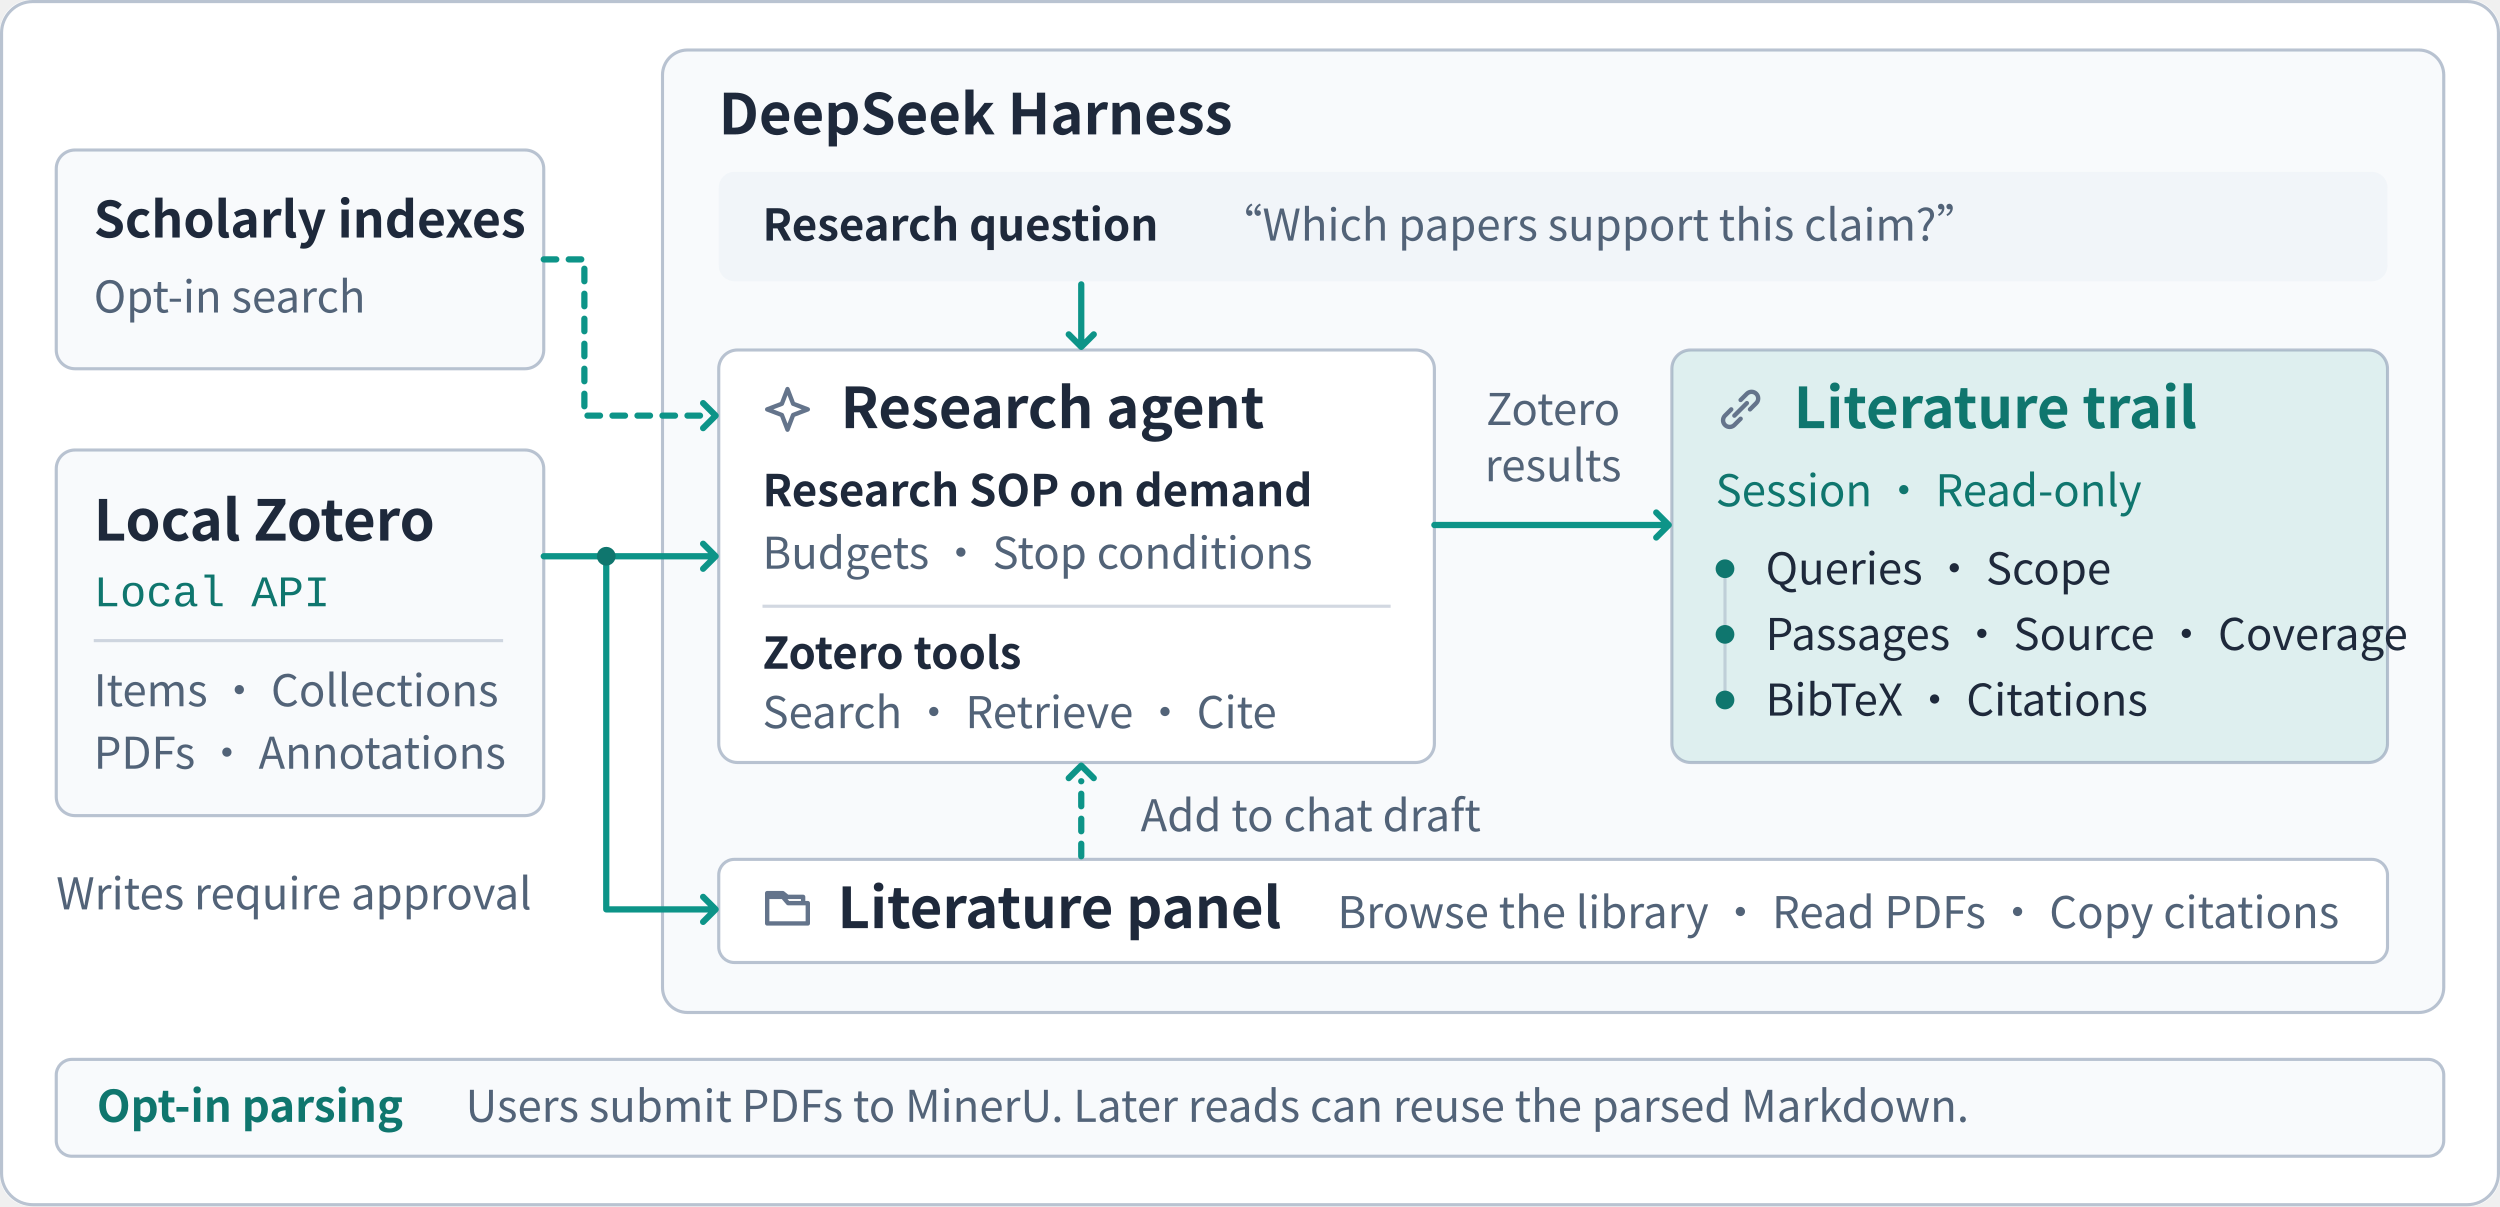
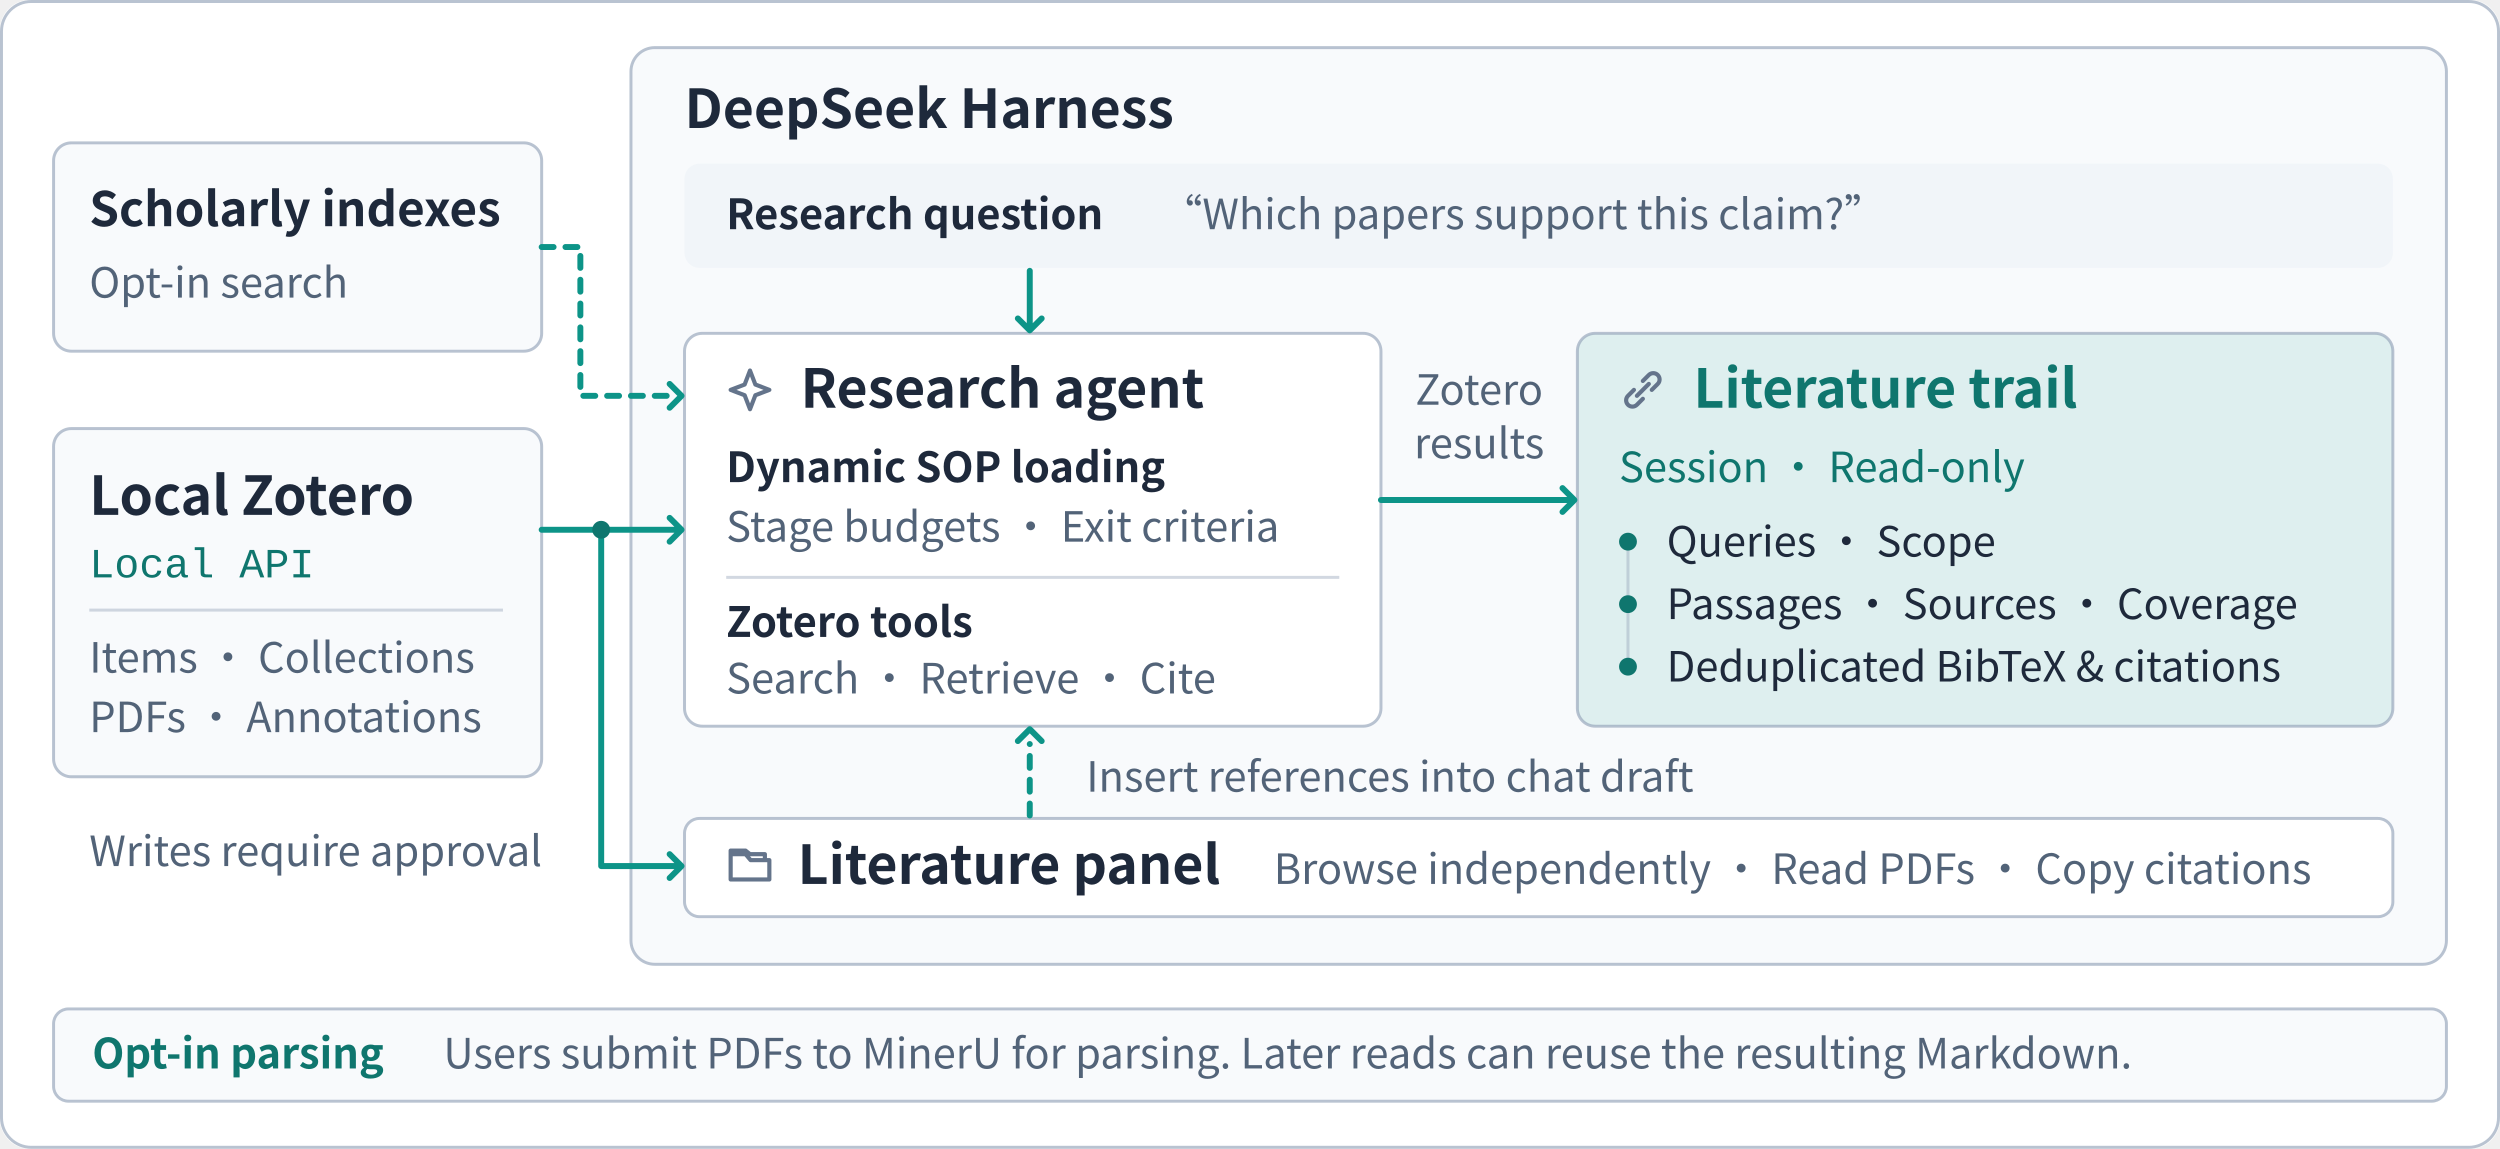
- <svg xmlns="http://www.w3.org/2000/svg" viewBox="0 0 800 386" width="800" height="386" xml:lang="en" role="img" aria-labelledby="title desc">
+ <svg xmlns="http://www.w3.org/2000/svg" viewBox="0 0 840 386" width="840" height="386" xml:lang="en" role="img" aria-labelledby="title desc">
  <style>
    text { fill: #1e293b; font: 16px -apple-system, BlinkMacSystemFont, "Segoe UI", "PingFang SC", "Microsoft YaHei", "Noto Sans CJK SC", sans-serif; }
    .small { font-size: 14px; }
    .muted { fill: #526378; }
    .label { font-weight: 600; }
    .heading { font-size: 22px; font-weight: 650; }
    .lead { font-size: 18px; font-weight: 600; }
    .mono { font-family: "SFMono-Regular", Consolas, "Liberation Mono", monospace; }
    .serif { font-family: Georgia, "Times New Roman", serif; }
    .math { font: 26px Georgia, "Times New Roman", serif; }
    .paper { fill: #fff; }
    .pane { fill: #f8fafc; }
    .chrome { fill: #f1f5f9; }
    .code { fill: #edf2f7; }
    .select { fill: #0d9488; fill-opacity: .11; }
    .accent { fill: #0f766e; }
    .warning { fill: #92400e; }
    .warning-bg { fill: #fffbeb; }
    .border { stroke: #94a3b8; stroke-opacity: .65; }
    .rule { stroke: #94a3b8; stroke-opacity: .42; }
    .edge { stroke: #0d9488; stroke-width: 2; }
    .placeholder { stroke: #1e293b; stroke-opacity: .17; stroke-width: 3; stroke-linecap: round; }
    .icon { fill: none; stroke: #64748b; stroke-width: 1.4; stroke-linecap: round; stroke-linejoin: round; }
  </style>
  <defs>
    <clipPath id="project-overview-clip">
-       <rect x="0" y="0" width="800" height="386" rx="10" />
+       <rect x="0" y="0" width="840" height="386" rx="10" />
    </clipPath>
  </defs>
  <g id="project-overview" clip-path="url(#project-overview-clip)">
-     <rect x="0" y="0" width="800" height="386" rx="0" class="paper" />
+     <rect x="0" y="0" width="840" height="386" rx="0" class="paper" />
    <g id="scholarly-indexes">
-       <rect x="18" y="48" width="156" height="70" rx="6" class="pane border" />
+       <rect x="18" y="48" width="164" height="70" rx="6" class="pane border" />
      <text x="30" y="76" class="label" text-anchor="start">Scholarly indexes</text>
      <text x="30" y="100" class="small muted" text-anchor="start">Opt-in search</text>
    </g>
    <g id="local-zotero">
-       <rect x="18" y="144" width="156" height="117" rx="6" class="pane border" />
+       <rect x="18" y="144" width="164" height="117" rx="6" class="pane border" />
      <text x="30" y="173" class="lead" text-anchor="start">Local Zotero</text>
      <text x="30" y="194" class="small mono accent" text-anchor="start">Local API</text>
-       <path d="M30 205L161 205" class="rule" />
+       <path d="M30 205L169 205" class="rule" />
      <text x="30" y="226" class="small muted" text-anchor="start">Items · Collections</text>
      <text x="30" y="246" class="small muted" text-anchor="start">PDFs · Annotations</text>
    </g>
-     <text x="18" y="291" class="small muted" text-anchor="start">Writes require approval</text>
+     <text x="30" y="291" class="small muted" text-anchor="start">Writes require approval</text>
    <g id="harness-workspace">
-       <rect x="212" y="16" width="570" height="308" rx="8" class="pane border" />
+       <rect x="212" y="16" width="610" height="308" rx="8" class="pane border" />
      <text x="230" y="43" class="lead" text-anchor="start">DeepSeek Harness</text>
      <g id="research-question">
-         <rect x="230" y="55" width="534" height="35" rx="5" class="chrome" />
+         <rect x="230" y="55" width="574" height="35" rx="5" class="chrome" />
        <text x="244" y="77" class="small label" text-anchor="start">Research question</text>
        <text x="390" y="77" class="small muted" text-anchor="start">“Which papers support this claim?”</text>
      </g>
      <g id="agent-research">
-         <rect x="230" y="112" width="229" height="132" rx="6" class="paper border" />
+         <rect x="230" y="112" width="234" height="132" rx="6" class="paper border" />
        <path d="M8 1.5 9.8 6.2 14.5 8l-4.7 1.8L8 14.5 6.2 9.8 1.5 8l4.7-1.8Z" transform="translate(244 123)" class="icon" />
        <text x="269" y="137" class="lead" text-anchor="start">Research agent</text>
-         <text x="244" y="162" class="small label" text-anchor="start">Research SOP on demand</text>
-         <text x="244" y="182" class="small muted" text-anchor="start">Budgets · Stop conditions</text>
-         <path d="M244 194L445 194" class="rule" />
+         <text x="244" y="162" class="small label" text-anchor="start">Dynamic SOP loading</text>
+         <text x="244" y="182" class="small muted" text-anchor="start">Stage budgets · Exit criteria</text>
+         <path d="M244 194L450 194" class="rule" />
        <text x="244" y="214" class="small label" text-anchor="start">Zotero tools</text>
        <text x="244" y="233" class="small muted" text-anchor="start">Search · Retrieve · Cite</text>
      </g>
      <g id="session-literature-trail">
-         <rect x="535" y="112" width="229" height="132" rx="6" class="select border" />
-         <path d="m6 10 4-4m-5 2-2 2a2.1 2.1 0 0 0 3 3l2-2m0-6 2-2a2.1 2.1 0 0 1 3 3l-2 2" transform="translate(549 123)" class="icon" />
-         <text x="574" y="137" class="lead accent" text-anchor="start">Literature trail</text>
-         <text x="549" y="162" class="small accent" text-anchor="start">Session · Read-only</text>
-         <path d="M552 180L552 225" class="rule" />
-         <circle cx="552" cy="182" r="3" class="accent" />
-         <text x="565" y="187" class="small" text-anchor="start">Queries · Scope</text>
-         <circle cx="552" cy="203" r="3" class="accent" />
-         <text x="565" y="208" class="small" text-anchor="start">Passages · Source · Coverage</text>
-         <circle cx="552" cy="224" r="3" class="accent" />
-         <text x="565" y="229" class="small" text-anchor="start">BibTeX · Citations</text>
+         <rect x="530" y="112" width="274" height="132" rx="6" class="select border" />
+         <path d="m6 10 4-4m-5 2-2 2a2.1 2.1 0 0 0 3 3l2-2m0-6 2-2a2.1 2.1 0 0 1 3 3l-2 2" transform="translate(544 123)" class="icon" />
+         <text x="569" y="137" class="lead accent" text-anchor="start">Literature trail</text>
+         <text x="544" y="162" class="small accent" text-anchor="start">Session · Read-only</text>
+         <path d="M547 180L547 225" class="rule" />
+         <circle cx="547" cy="182" r="3" class="accent" />
+         <text x="560" y="187" class="small" text-anchor="start">Queries · Scope</text>
+         <circle cx="547" cy="203" r="3" class="accent" />
+         <text x="560" y="208" class="small" text-anchor="start">Passages · Sources · Coverage</text>
+         <circle cx="547" cy="224" r="3" class="accent" />
+         <text x="560" y="229" class="small" text-anchor="start">Deduplicated BibTeX &amp; citations</text>
      </g>
      <g id="independent-library-panel">
-         <rect x="230" y="275" width="534" height="33" rx="5" class="paper border" />
+         <rect x="230" y="275" width="574" height="33" rx="5" class="paper border" />
        <path d="M1.5 4h5l1.7 2h6.3v6.5h-13ZM1.5 4V2.8h5L8 4h5v2" transform="translate(244 283)" class="icon" />
        <text x="268" y="297" class="lead" text-anchor="start">Literature panel</text>
-         <text x="428" y="297" class="small muted" text-anchor="start">Browse the library · Read PDFs · Copy citations</text>
+         <text x="428" y="297" class="small muted" text-anchor="start">Browse independently · Read PDFs · Copy citations</text>
      </g>
      <text x="497" y="136" class="small muted" text-anchor="middle">Zotero</text>
      <text x="497" y="154" class="small muted" text-anchor="middle">results</text>
-       <text x="365" y="266" class="small muted" text-anchor="start">Add to chat draft</text>
+       <text x="365" y="266" class="small muted" text-anchor="start">Insert references into chat draft</text>
    </g>
    <g id="research-connections">
-       <path d="M174 83H187V133H224" class="edge" fill="none" stroke-linecap="round" stroke-linejoin="round" stroke-dasharray="4 4" />
-       <path d="M225 129l4 4-4 4M174 178H229m-4-4 4 4-4 4" class="edge" fill="none" stroke-linecap="round" stroke-linejoin="round" />
-       <path d="M194 178V291H229m-4-4 4 4-4 4" class="edge" fill="none" stroke-linecap="round" stroke-linejoin="round" />
-       <path d="M346 91v20m-4-4 4 4 4-4M459 168H534m-4-4 4 4-4 4" class="edge" fill="none" stroke-linecap="round" stroke-linejoin="round" />
+       <path d="M182 83H195V133H224" class="edge" fill="none" stroke-linecap="round" stroke-linejoin="round" stroke-dasharray="4 4" />
+       <path d="M225 129l4 4-4 4M182 178H229m-4-4 4 4-4 4" class="edge" fill="none" stroke-linecap="round" stroke-linejoin="round" />
+       <path d="M202 178V291H229m-4-4 4 4-4 4" class="edge" fill="none" stroke-linecap="round" stroke-linejoin="round" />
+       <path d="M346 91v20m-4-4 4 4 4-4M464 168H529m-4-4 4 4-4 4" class="edge" fill="none" stroke-linecap="round" stroke-linejoin="round" />
      <path d="M346 274V250" class="edge" fill="none" stroke-linecap="round" stroke-linejoin="round" stroke-dasharray="4 4" />
      <path d="M342 249l4-4 4 4" class="edge" fill="none" stroke-linecap="round" stroke-linejoin="round" />
-       <circle cx="194" cy="178" r="3" class="accent" />
+       <circle cx="202" cy="178" r="3" class="accent" />
    </g>
    <g id="optional-document-parsing">
-       <rect x="18" y="339" width="764" height="31" rx="5" class="pane border" />
+       <rect x="18" y="339" width="804" height="31" rx="5" class="pane border" />
      <text x="31" y="359" class="small label accent" text-anchor="start">Opt-in parsing</text>
-       <text x="149" y="359" class="small muted" text-anchor="start">Users submit PDFs to MinerU. Later reads can reuse the parsed Markdown.</text>
+       <text x="149" y="359" class="small muted" text-anchor="start">Users submit PDFs to MinerU for parsing. Later reads can reuse the resulting Markdown.</text>
    </g>
  </g>
-   <rect x="0.5" y="0.5" width="799" height="385" rx="10" class="border" fill="none" />
+   <rect x="0.5" y="0.5" width="839" height="385" rx="10" class="border" fill="none" />
</svg>
